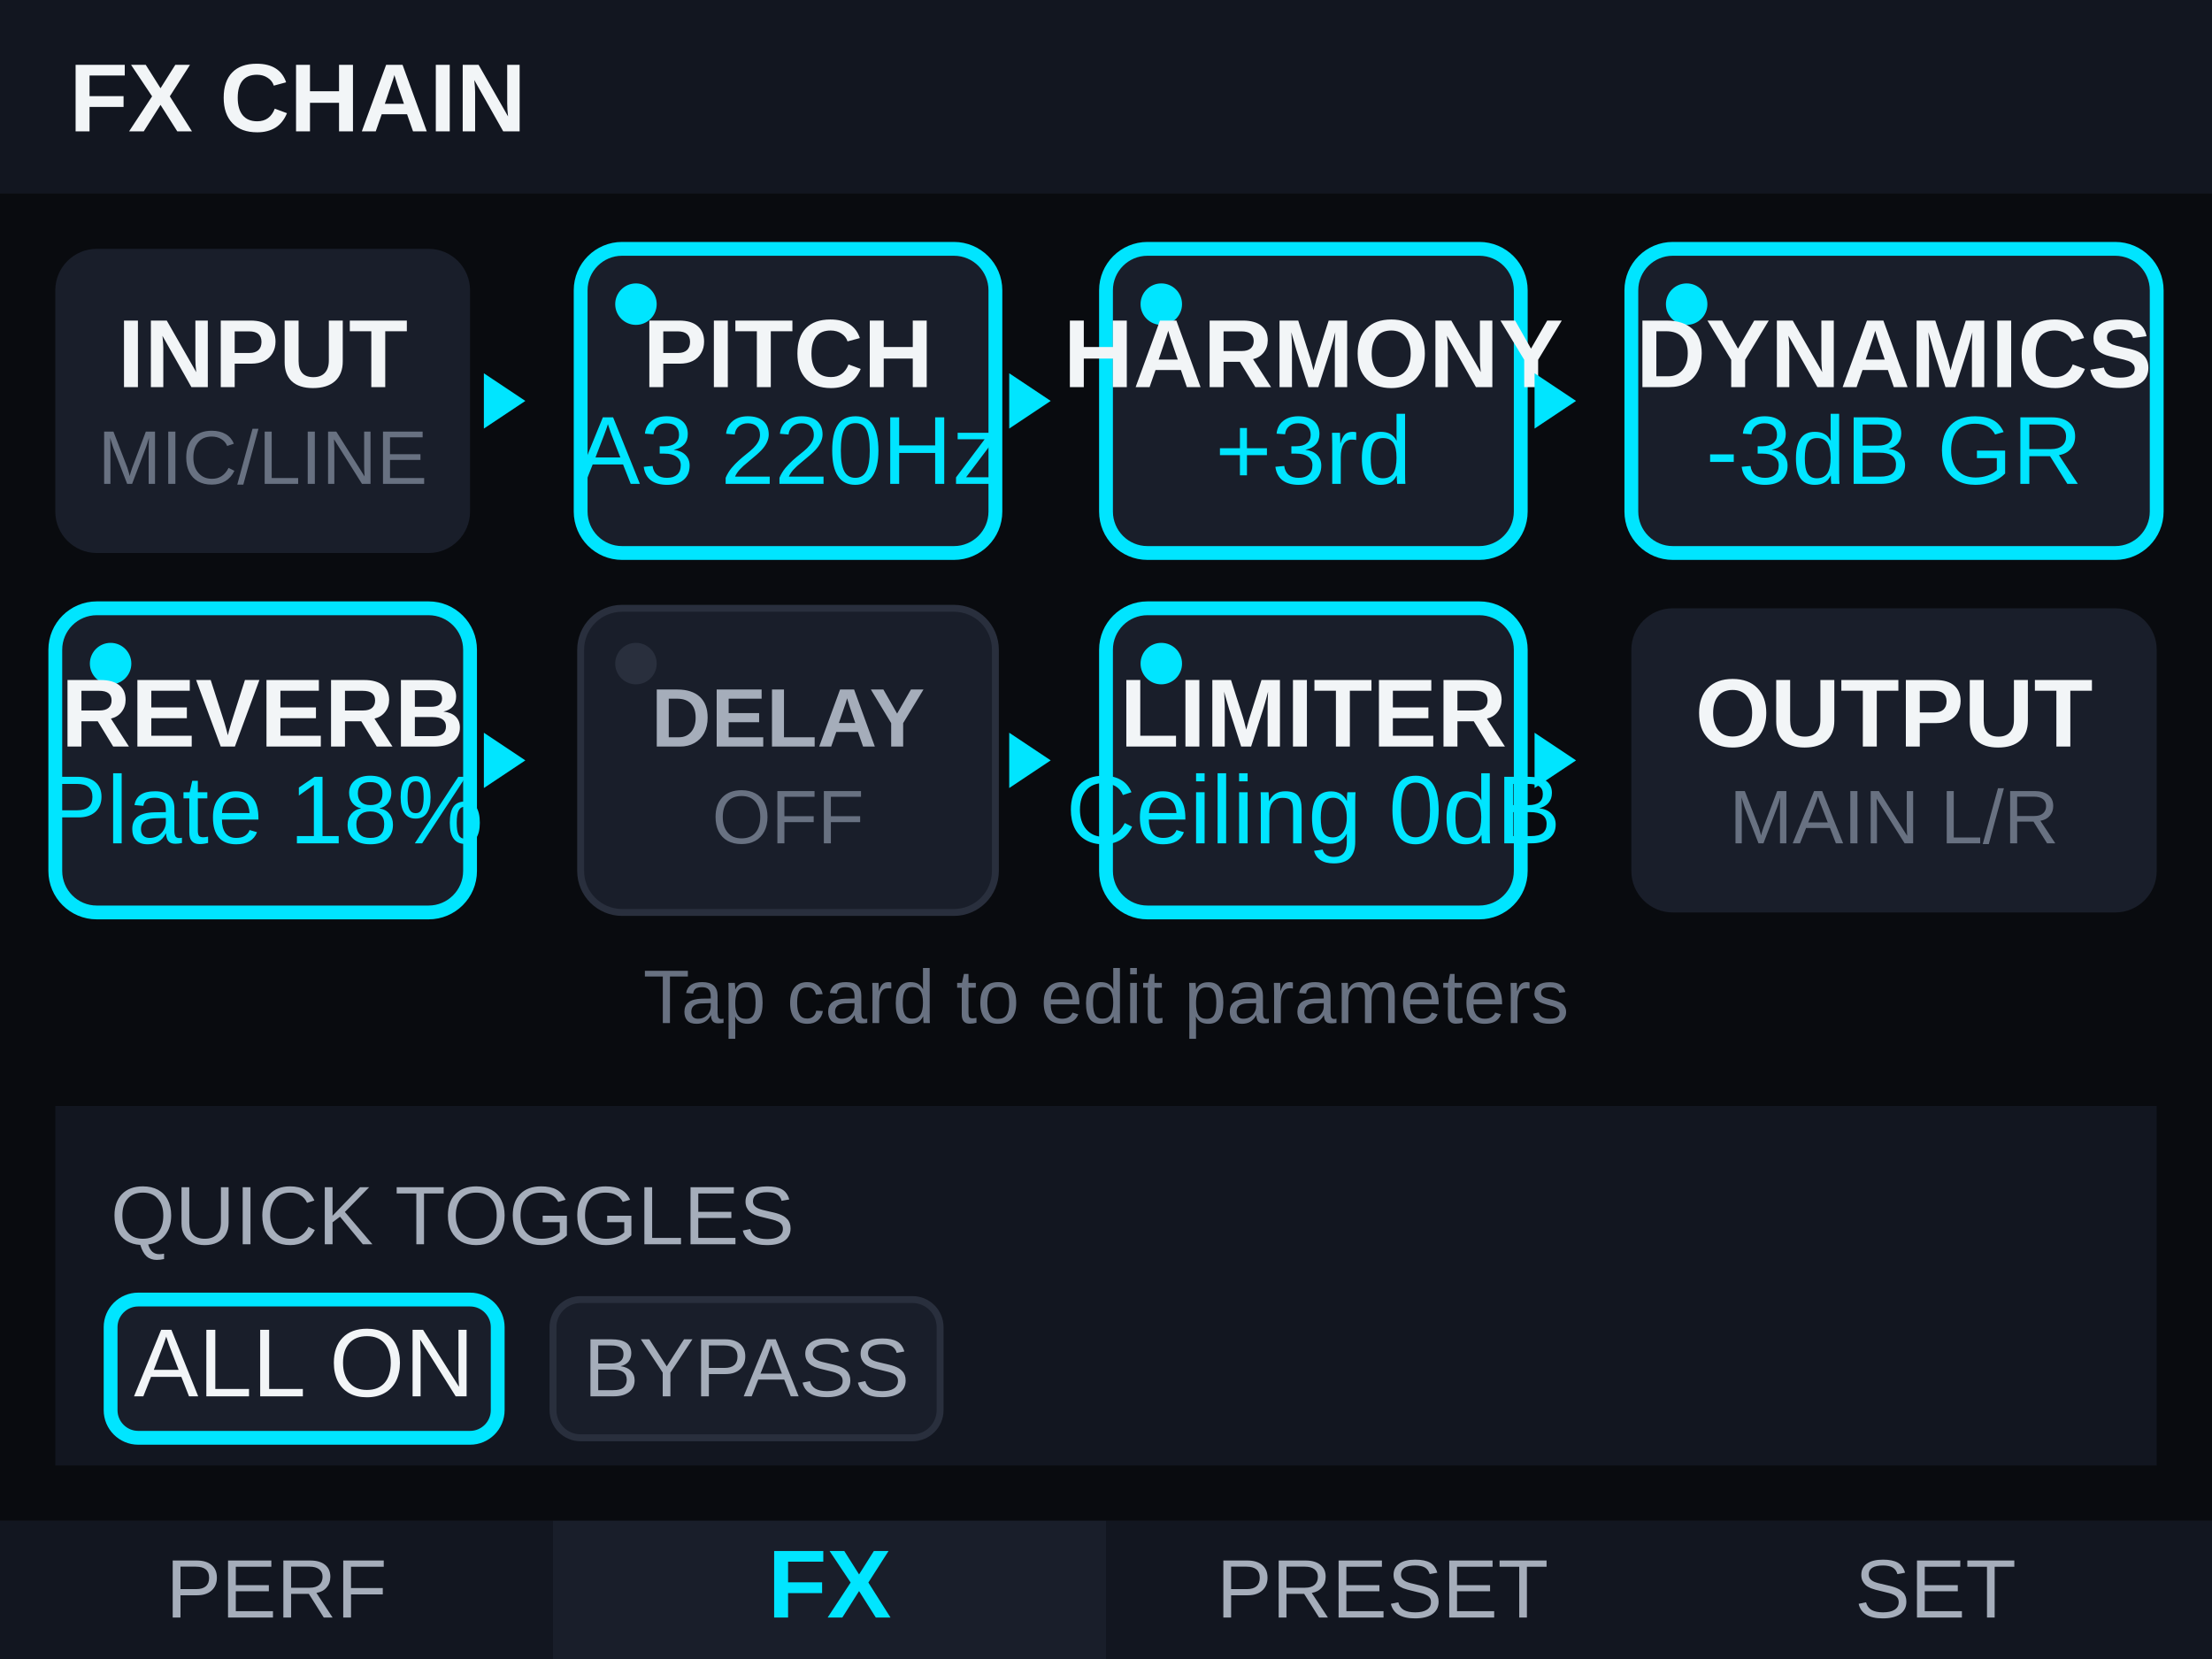
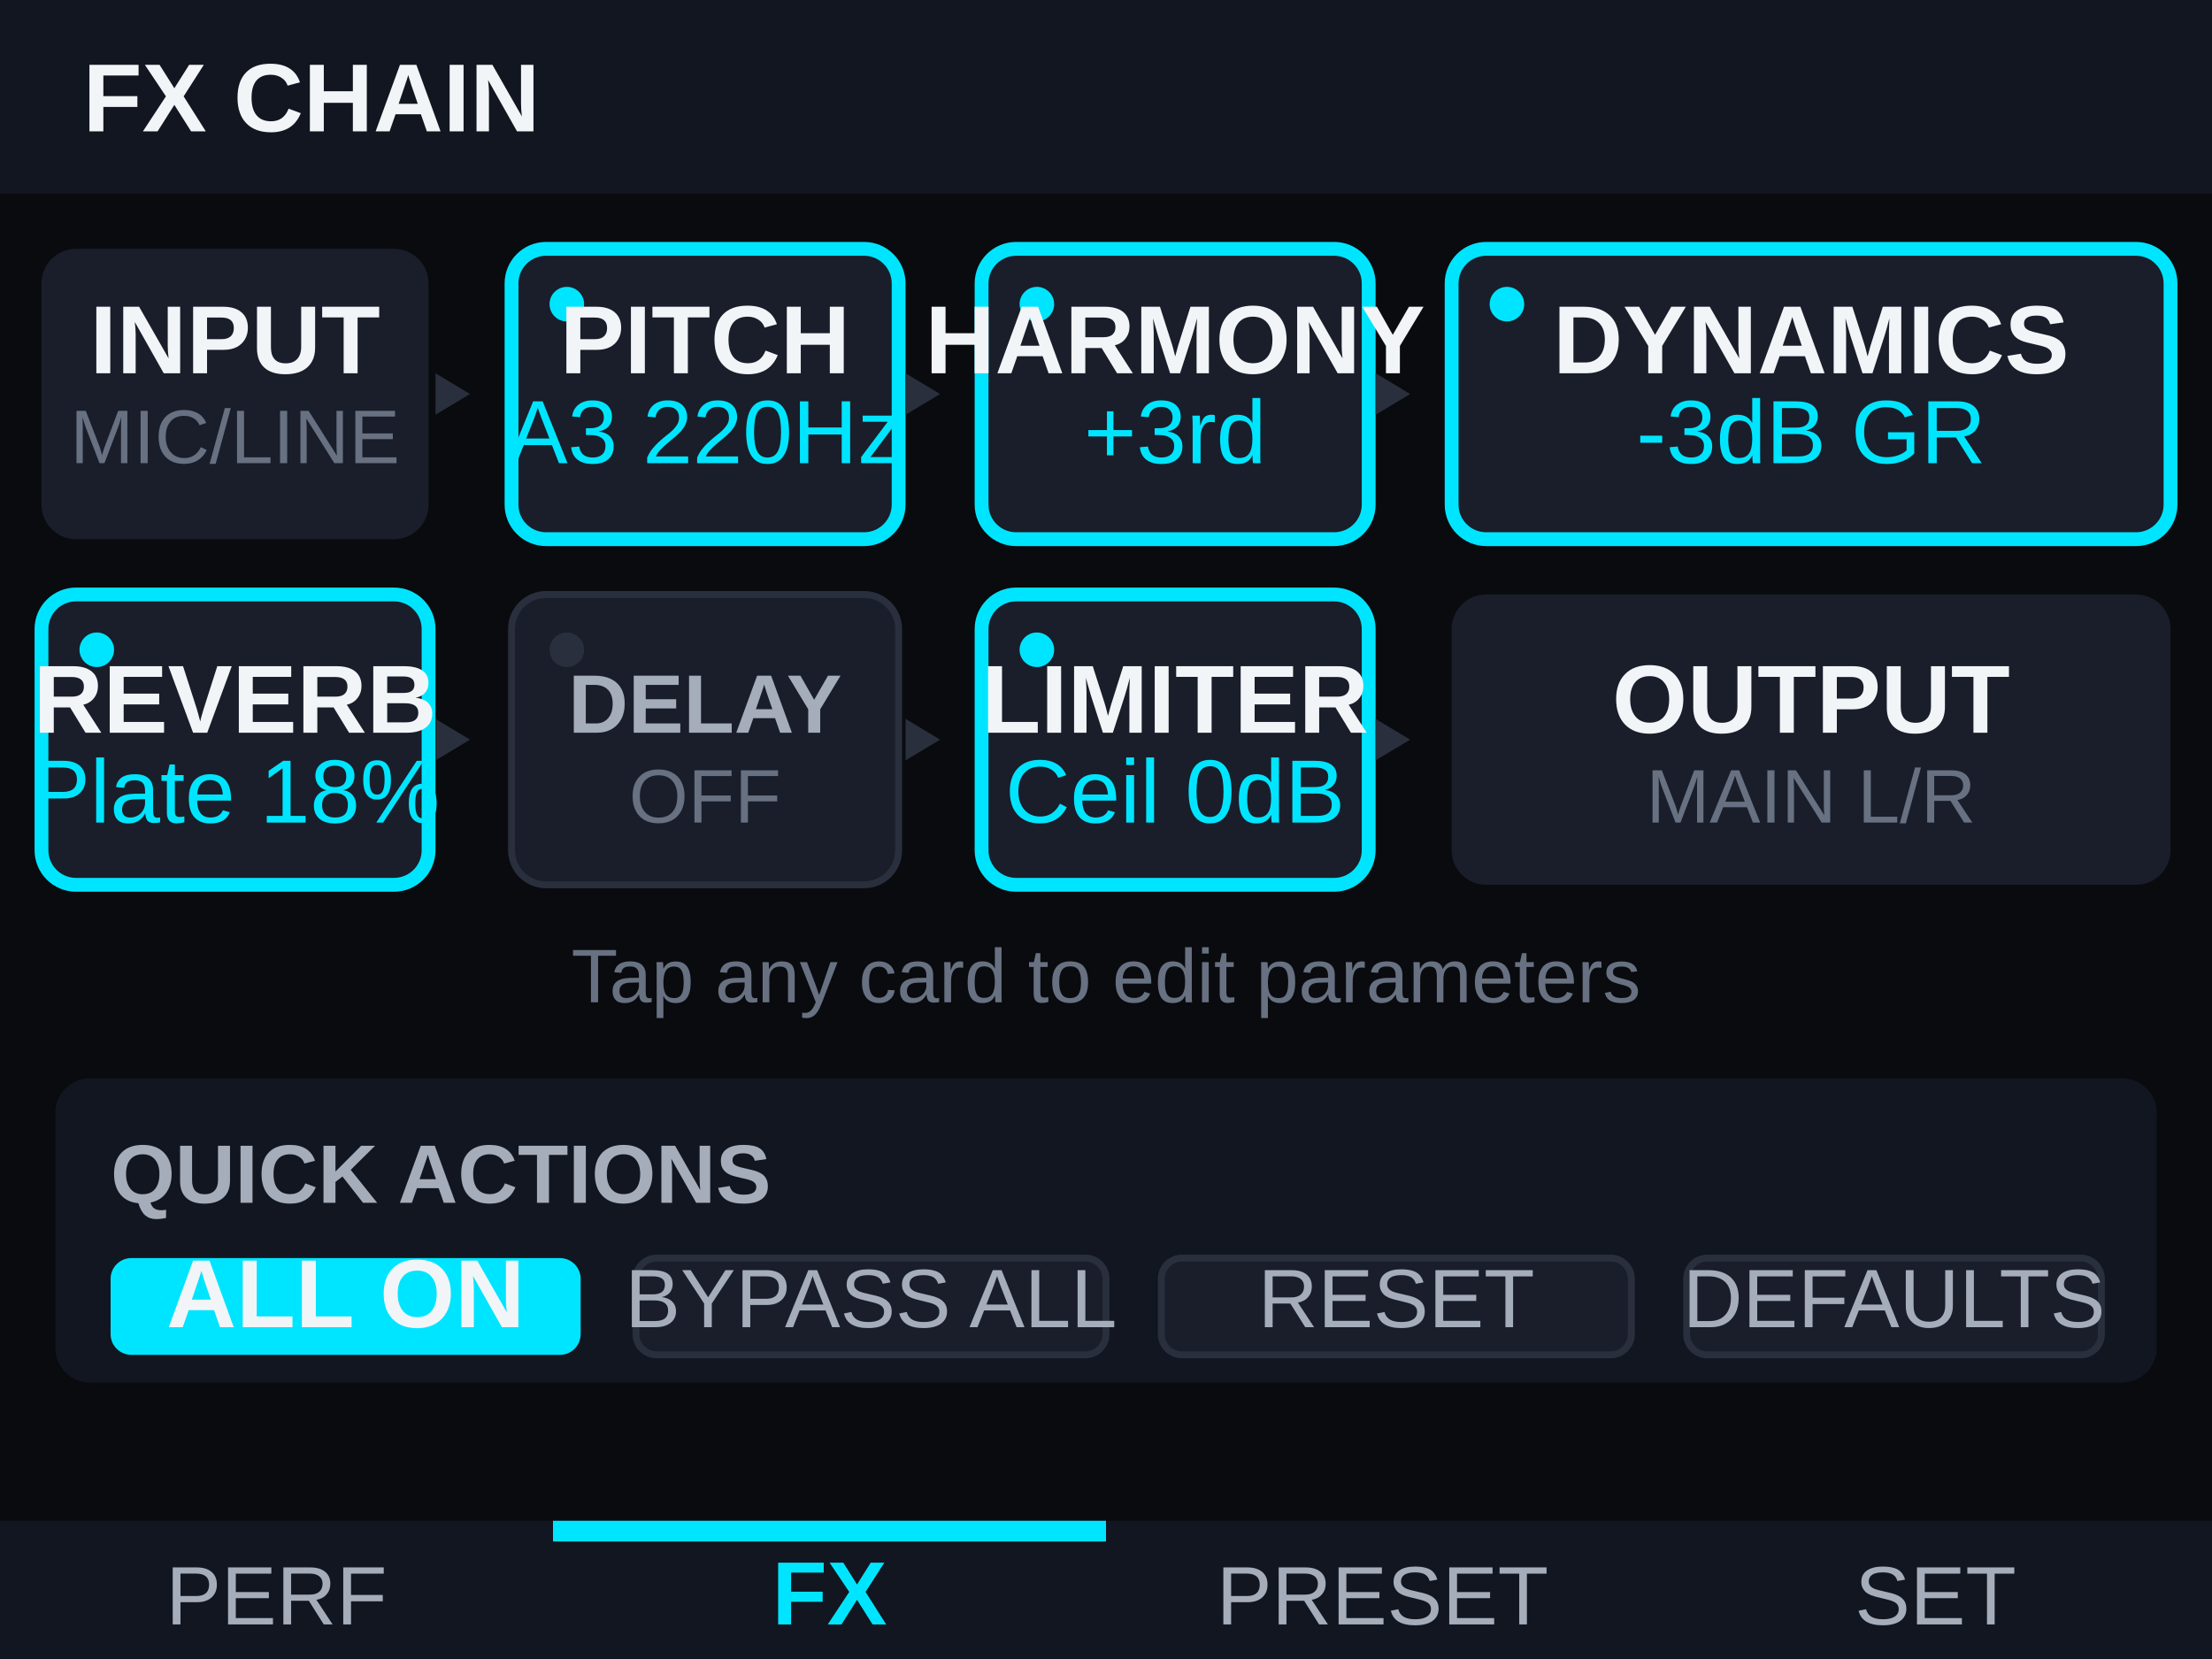
<svg xmlns="http://www.w3.org/2000/svg" viewBox="0 0 320 240" width="640" height="480">
  <defs>
    <style>
+       /* Backgrounds */
      .bg { fill: #090B0F; }
      .surface { fill: #121620; }
      .surface-elevated { fill: #191E2A; }
      .header { fill: #121620; }
+       
+       /* Text Hierarchy */
      .text-primary { fill: #F2F5F7; font-family: Arial, sans-serif; font-size: 14px; }
      .text-secondary { fill: #A5ADBA; font-family: Arial, sans-serif; font-size: 12px; }
      .text-muted { fill: #687181; font-family: Arial, sans-serif; font-size: 11px; }
-       .text-accent { fill: #00E5FF; font-family: Arial, sans-serif; font-size: 14px; }
+       .text-accent { fill: #00E5FF; font-family: Arial, sans-serif; font-size: 13px; }
+       
+       /* Effect Cards */
      .effect-card-bg { fill: #191E2A; }
      .effect-card-active { fill: #191E2A; stroke: #00E5FF; stroke-width: 2; }
      .led-on { fill: #00E5FF; }
-       .arrow { fill: #00E5FF; }
+       .led-off { fill: #292F3D; }
+       
+       /* Flow Arrows */
+       .arrow { fill: #292F3D; }
+       
+       /* Navigation */
      .nav-tab { fill: #121620; }
      .nav-tab-active { fill: #191E2A; }
+       .nav-indicator { fill: #00E5FF; }
+       
+       /* Buttons */
+       .btn-primary { fill: #00E5FF; }
+       .btn-secondary { fill: #191E2A; stroke: #292F3D; stroke-width: 1; }
    </style>
  </defs>
  <rect width="320" height="240" class="bg" />
  <rect width="320" height="28" class="header" />
-   <text x="10" y="19" class="text-primary" font-size="14" font-weight="bold">FX CHAIN</text>
-   <rect x="8" y="36" width="60" height="44" rx="6" class="surface-elevated" />
-   <text x="38" y="56" class="text-primary" text-anchor="middle" font-size="10" font-weight="bold">INPUT</text>
-   <text x="38" y="70" class="text-muted" text-anchor="middle" font-size="9">MIC/LINE</text>
-   <polygon points="76,58 70,54 70,62" class="arrow" />
-   <rect x="84" y="36" width="60" height="44" rx="6" class="effect-card-active" />
-   <circle cx="92" cy="44" r="3" class="led-on" />
-   <text x="114" y="56" class="text-primary" text-anchor="middle" font-size="10" font-weight="bold">PITCH</text>
-   <text x="114" y="70" class="text-accent" text-anchor="middle" font-size="9">A3 220Hz</text>
-   <polygon points="152,58 146,54 146,62" class="arrow" />
-   <rect x="160" y="36" width="60" height="44" rx="6" class="effect-card-active" />
-   <circle cx="168" cy="44" r="3" class="led-on" />
-   <text x="190" y="56" class="text-primary" text-anchor="middle" font-size="10" font-weight="bold">HARMONY</text>
-   <text x="190" y="70" class="text-accent" text-anchor="middle" font-size="9">+3rd</text>
-   <polygon points="228,58 222,54 222,62" class="arrow" />
-   <rect x="236" y="36" width="76" height="44" rx="6" class="effect-card-active" />
-   <circle cx="244" cy="44" r="3" class="led-on" />
-   <text x="274" y="56" class="text-primary" text-anchor="middle" font-size="10" font-weight="bold">DYNAMICS</text>
-   <text x="274" y="70" class="text-accent" text-anchor="middle" font-size="9">-3dB GR</text>
-   <rect x="8" y="88" width="60" height="44" rx="6" class="effect-card-active" />
-   <circle cx="16" cy="96" r="3" class="led-on" />
-   <text x="38" y="108" class="text-primary" text-anchor="middle" font-size="10" font-weight="bold">REVERB</text>
-   <text x="38" y="122" class="text-accent" text-anchor="middle" font-size="9">Plate 18%</text>
-   <polygon points="76,110 70,106 70,114" class="arrow" />
-   <rect x="84" y="88" width="60" height="44" rx="6" class="effect-card-bg" stroke="#292F3D" stroke-width="1" />
-   <circle cx="92" cy="96" r="3" class="led-off" fill="#292F3D" />
-   <text x="114" y="108" class="text-secondary" text-anchor="middle" font-size="10" font-weight="bold">DELAY</text>
-   <text x="114" y="122" class="text-muted" text-anchor="middle" font-size="9">OFF</text>
-   <polygon points="152,110 146,106 146,114" class="arrow" />
-   <rect x="160" y="88" width="60" height="44" rx="6" class="effect-card-active" />
-   <circle cx="168" cy="96" r="3" class="led-on" />
-   <text x="190" y="108" class="text-primary" text-anchor="middle" font-size="10" font-weight="bold">LIMITER</text>
-   <text x="190" y="122" class="text-accent" text-anchor="middle" font-size="9">Ceiling 0dB</text>
-   <polygon points="228,110 222,106 222,114" class="arrow" />
-   <rect x="236" y="88" width="76" height="44" rx="6" class="surface-elevated" />
-   <text x="274" y="108" class="text-primary" text-anchor="middle" font-size="10" font-weight="bold">OUTPUT</text>
-   <text x="274" y="122" class="text-muted" text-anchor="middle" font-size="9">MAIN L/R</text>
-   <text x="160" y="148" class="text-muted" text-anchor="middle" font-size="10">Tap card to edit parameters</text>
-   <rect x="8" y="160" width="304" height="52" class="surface" />
-   <text x="16" y="180" class="text-secondary" font-size="11">QUICK TOGGLES</text>
-   <rect x="16" y="188" width="56" height="20" rx="4" class="effect-card-active" />
-   <text x="44" y="202" class="text-primary" text-anchor="middle" font-size="9">ALL ON</text>
-   <rect x="80" y="188" width="56" height="20" rx="4" class="effect-card-bg" stroke="#292F3D" stroke-width="1" />
-   <text x="108" y="202" class="text-secondary" text-anchor="middle" font-size="9">BYPASS</text>
+   <text x="12" y="19" class="text-primary" font-size="14" font-weight="700">FX CHAIN</text>
+   <rect x="6" y="36" width="56" height="42" rx="5" class="surface-elevated" />
+   <text x="34" y="54" class="text-primary" text-anchor="middle" font-size="9" font-weight="700">INPUT</text>
+   <text x="34" y="67" class="text-muted" text-anchor="middle" font-size="9">MIC/LINE</text>
+   <polygon points="68,57 63,54 63,60" class="arrow" />
+   <rect x="74" y="36" width="56" height="42" rx="5" class="effect-card-active" />
+   <circle cx="82" cy="44" r="2.5" class="led-on" />
+   <text x="102" y="54" class="text-primary" text-anchor="middle" font-size="9" font-weight="700">PITCH</text>
+   <text x="102" y="67" class="text-accent" text-anchor="middle" font-size="9">A3 220Hz</text>
+   <polygon points="136,57 131,54 131,60" class="arrow" />
+   <rect x="142" y="36" width="56" height="42" rx="5" class="effect-card-active" />
+   <circle cx="150" cy="44" r="2.5" class="led-on" />
+   <text x="170" y="54" class="text-primary" text-anchor="middle" font-size="9" font-weight="700">HARMONY</text>
+   <text x="170" y="67" class="text-accent" text-anchor="middle" font-size="9">+3rd</text>
+   <polygon points="204,57 199,54 199,60" class="arrow" />
+   <rect x="210" y="36" width="104" height="42" rx="5" class="effect-card-active" />
+   <circle cx="218" cy="44" r="2.5" class="led-on" />
+   <text x="262" y="54" class="text-primary" text-anchor="middle" font-size="9" font-weight="700">DYNAMICS</text>
+   <text x="262" y="67" class="text-accent" text-anchor="middle" font-size="9">-3dB GR</text>
+   <rect x="6" y="86" width="56" height="42" rx="5" class="effect-card-active" />
+   <circle cx="14" cy="94" r="2.5" class="led-on" />
+   <text x="34" y="106" class="text-primary" text-anchor="middle" font-size="9" font-weight="700">REVERB</text>
+   <text x="34" y="119" class="text-accent" text-anchor="middle" font-size="9">Plate 18%</text>
+   <polygon points="68,107 63,104 63,110" class="arrow" />
+   <rect x="74" y="86" width="56" height="42" rx="5" class="effect-card-bg" stroke="#292F3D" stroke-width="1" />
+   <circle cx="82" cy="94" r="2.5" class="led-off" />
+   <text x="102" y="106" class="text-secondary" text-anchor="middle" font-size="9" font-weight="700">DELAY</text>
+   <text x="102" y="119" class="text-muted" text-anchor="middle" font-size="9">OFF</text>
+   <polygon points="136,107 131,104 131,110" class="arrow" />
+   <rect x="142" y="86" width="56" height="42" rx="5" class="effect-card-active" />
+   <circle cx="150" cy="94" r="2.5" class="led-on" />
+   <text x="170" y="106" class="text-primary" text-anchor="middle" font-size="9" font-weight="700">LIMITER</text>
+   <text x="170" y="119" class="text-accent" text-anchor="middle" font-size="9">Ceil 0dB</text>
+   <polygon points="204,107 199,104 199,110" class="arrow" />
+   <rect x="210" y="86" width="104" height="42" rx="5" class="surface-elevated" />
+   <text x="262" y="106" class="text-primary" text-anchor="middle" font-size="9" font-weight="700">OUTPUT</text>
+   <text x="262" y="119" class="text-muted" text-anchor="middle" font-size="9">MAIN L/R</text>
+   <text x="160" y="145" class="text-muted" text-anchor="middle" font-size="10">Tap any card to edit parameters</text>
+   <rect x="8" y="156" width="304" height="44" rx="5" class="surface" />
+   <text x="16" y="174" class="text-secondary" font-size="10" font-weight="600">QUICK ACTIONS</text>
+   <rect x="16" y="182" width="68" height="14" rx="3" class="btn-primary" />
+   <text x="50" y="192" class="text-primary" text-anchor="middle" font-size="8" font-weight="700">ALL ON</text>
+   <rect x="92" y="182" width="68" height="14" rx="3" class="btn-secondary" />
+   <text x="126" y="192" class="text-secondary" text-anchor="middle" font-size="8">BYPASS ALL</text>
+   <rect x="168" y="182" width="68" height="14" rx="3" class="btn-secondary" />
+   <text x="202" y="192" class="text-secondary" text-anchor="middle" font-size="8">RESET</text>
+   <rect x="244" y="182" width="60" height="14" rx="3" class="btn-secondary" />
+   <text x="274" y="192" class="text-secondary" text-anchor="middle" font-size="8">DEFAULTS</text>
  <rect y="220" width="320" height="20" class="header" />
-   <rect x="0" y="220" width="80" height="20" class="nav-tab" />
-   <text x="40" y="234" class="text-secondary" text-anchor="middle" font-size="10">PERF</text>
-   <rect x="80" y="220" width="80" height="20" class="nav-tab-active" />
-   <text x="120" y="234" class="text-accent" text-anchor="middle" font-size="10" font-weight="bold">FX</text>
-   <rect x="160" y="220" width="80" height="20" class="nav-tab" />
-   <text x="200" y="234" class="text-secondary" text-anchor="middle" font-size="10">PRESET</text>
-   <rect x="240" y="220" width="80" height="20" class="nav-tab" />
-   <text x="280" y="234" class="text-secondary" text-anchor="middle" font-size="10">SET</text>
+   <rect x="80" y="220" width="80" height="3" class="nav-indicator" />
+   <text x="40" y="235" class="text-secondary" text-anchor="middle" font-size="10">PERF</text>
+   <text x="120" y="235" class="text-accent" text-anchor="middle" font-size="10" font-weight="700">FX</text>
+   <text x="200" y="235" class="text-secondary" text-anchor="middle" font-size="10">PRESET</text>
+   <text x="280" y="235" class="text-secondary" text-anchor="middle" font-size="10">SET</text>
</svg>
